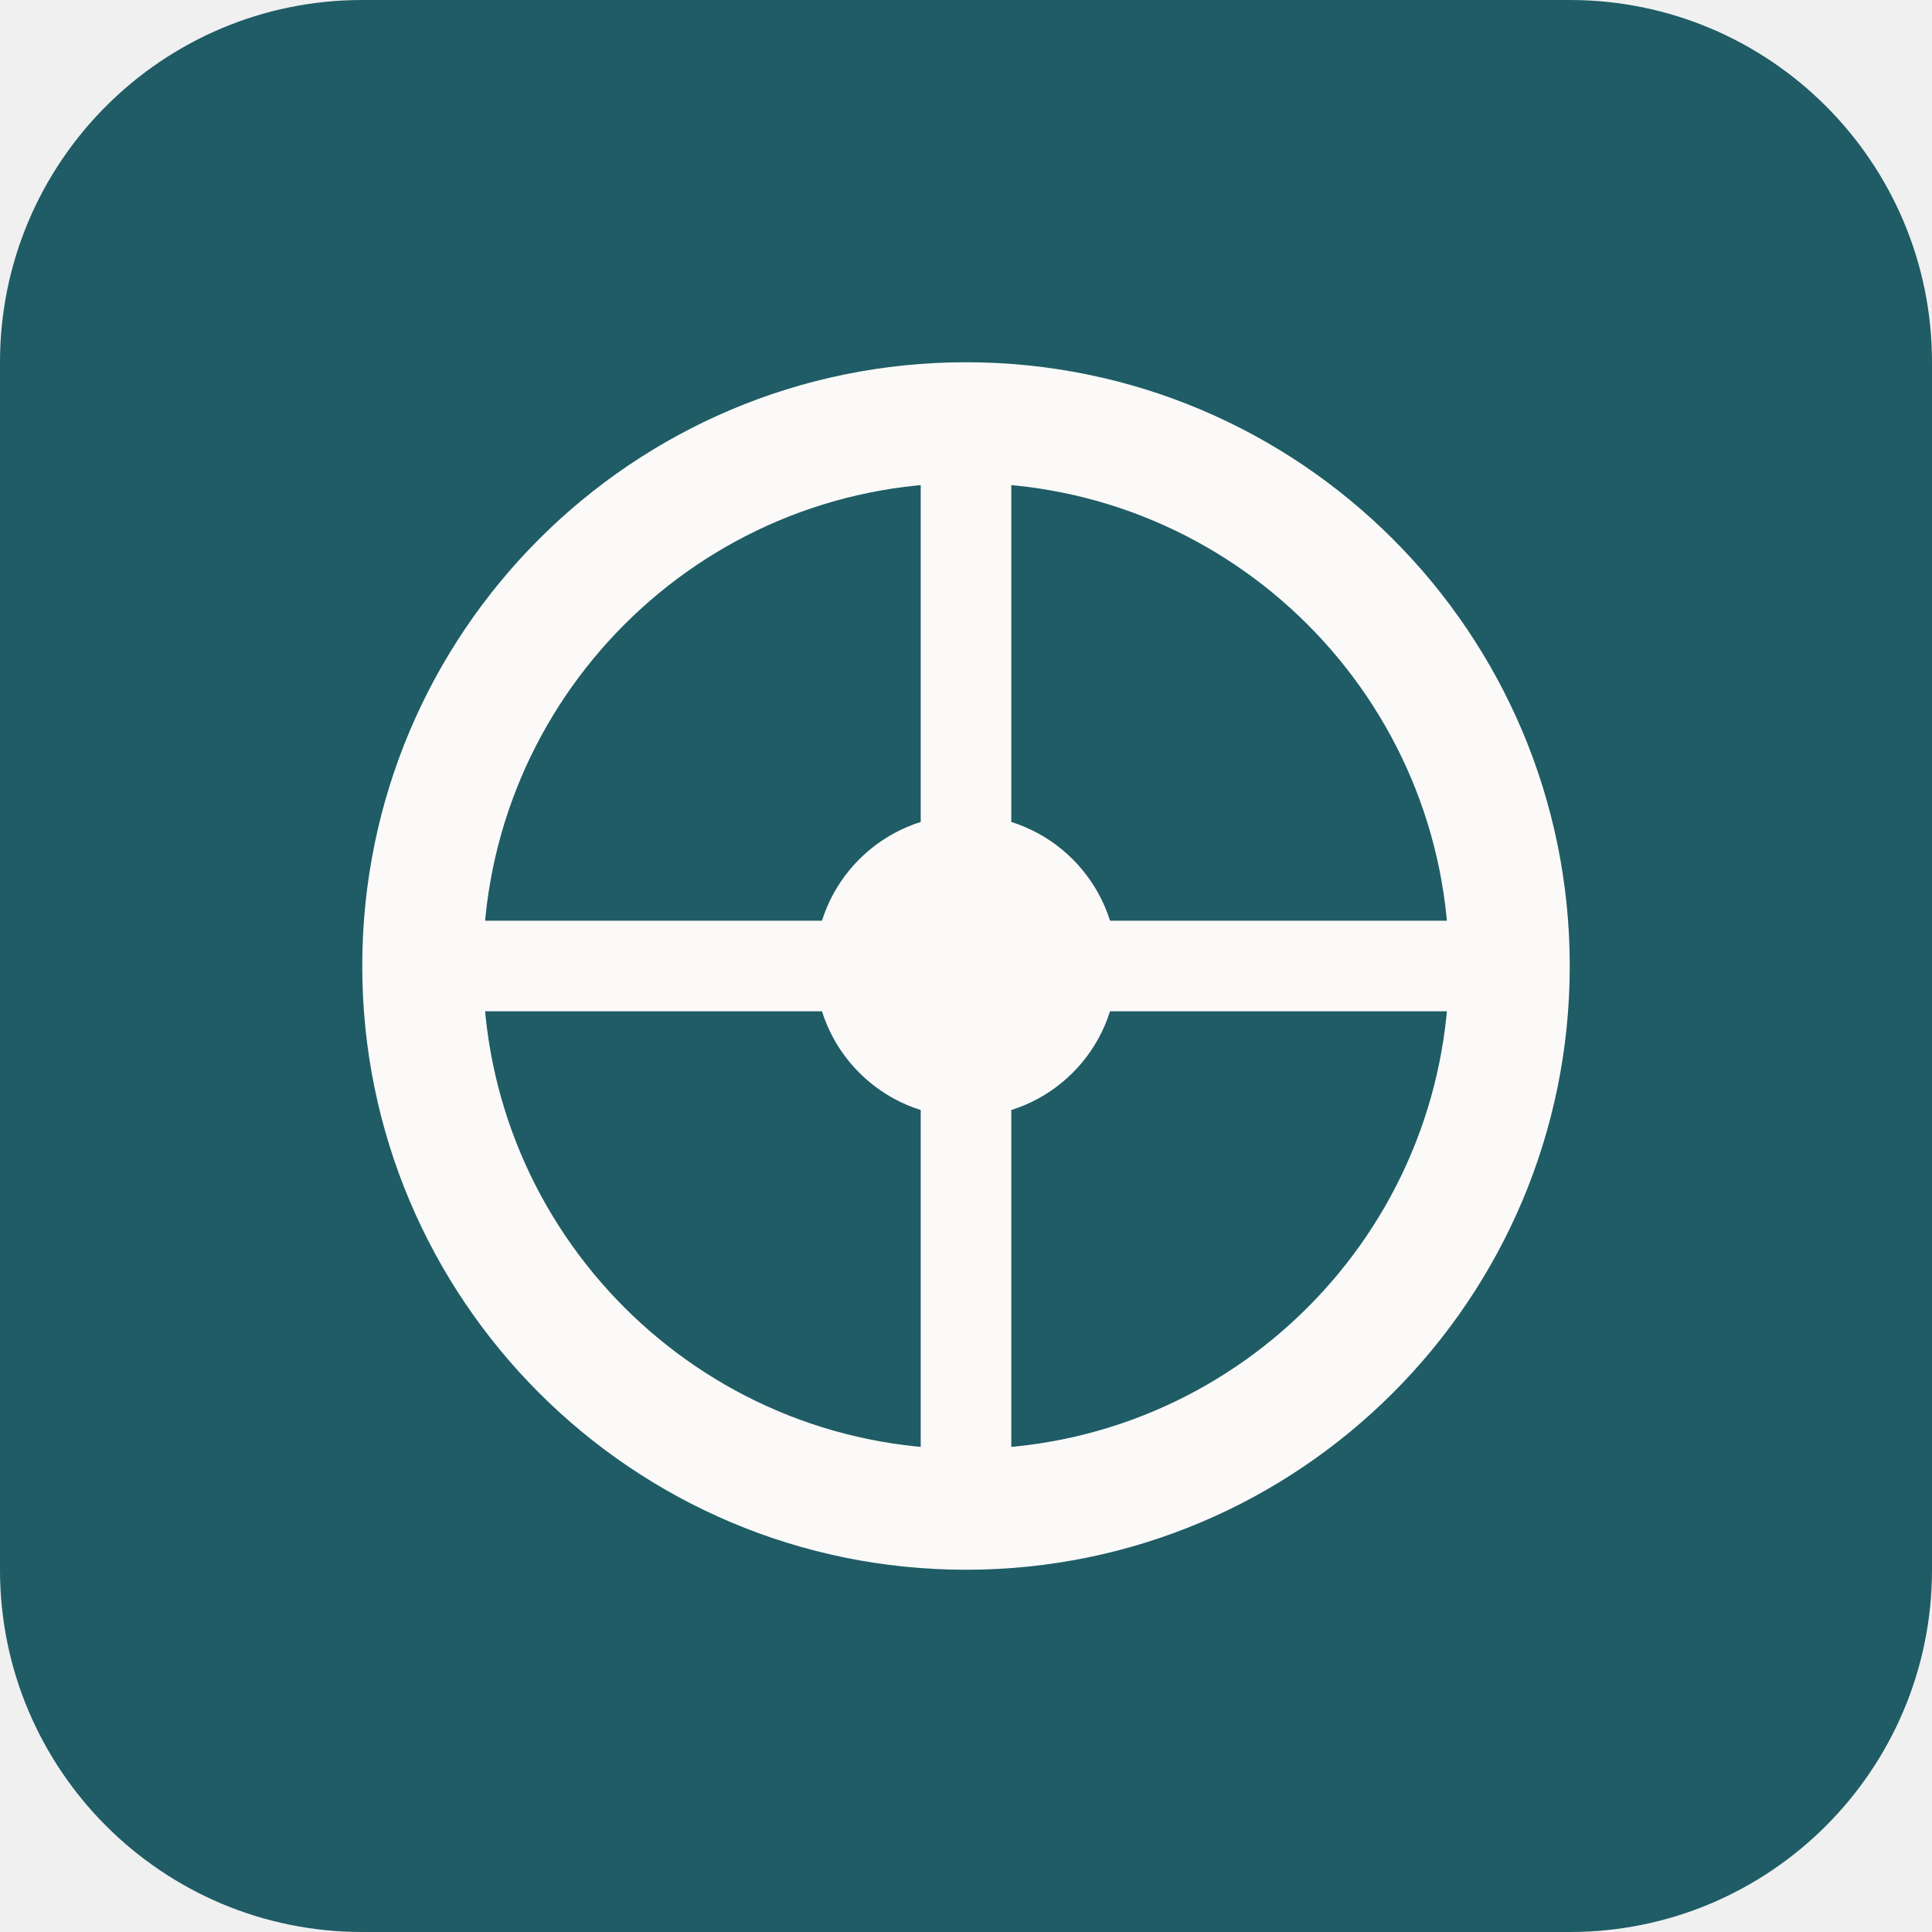
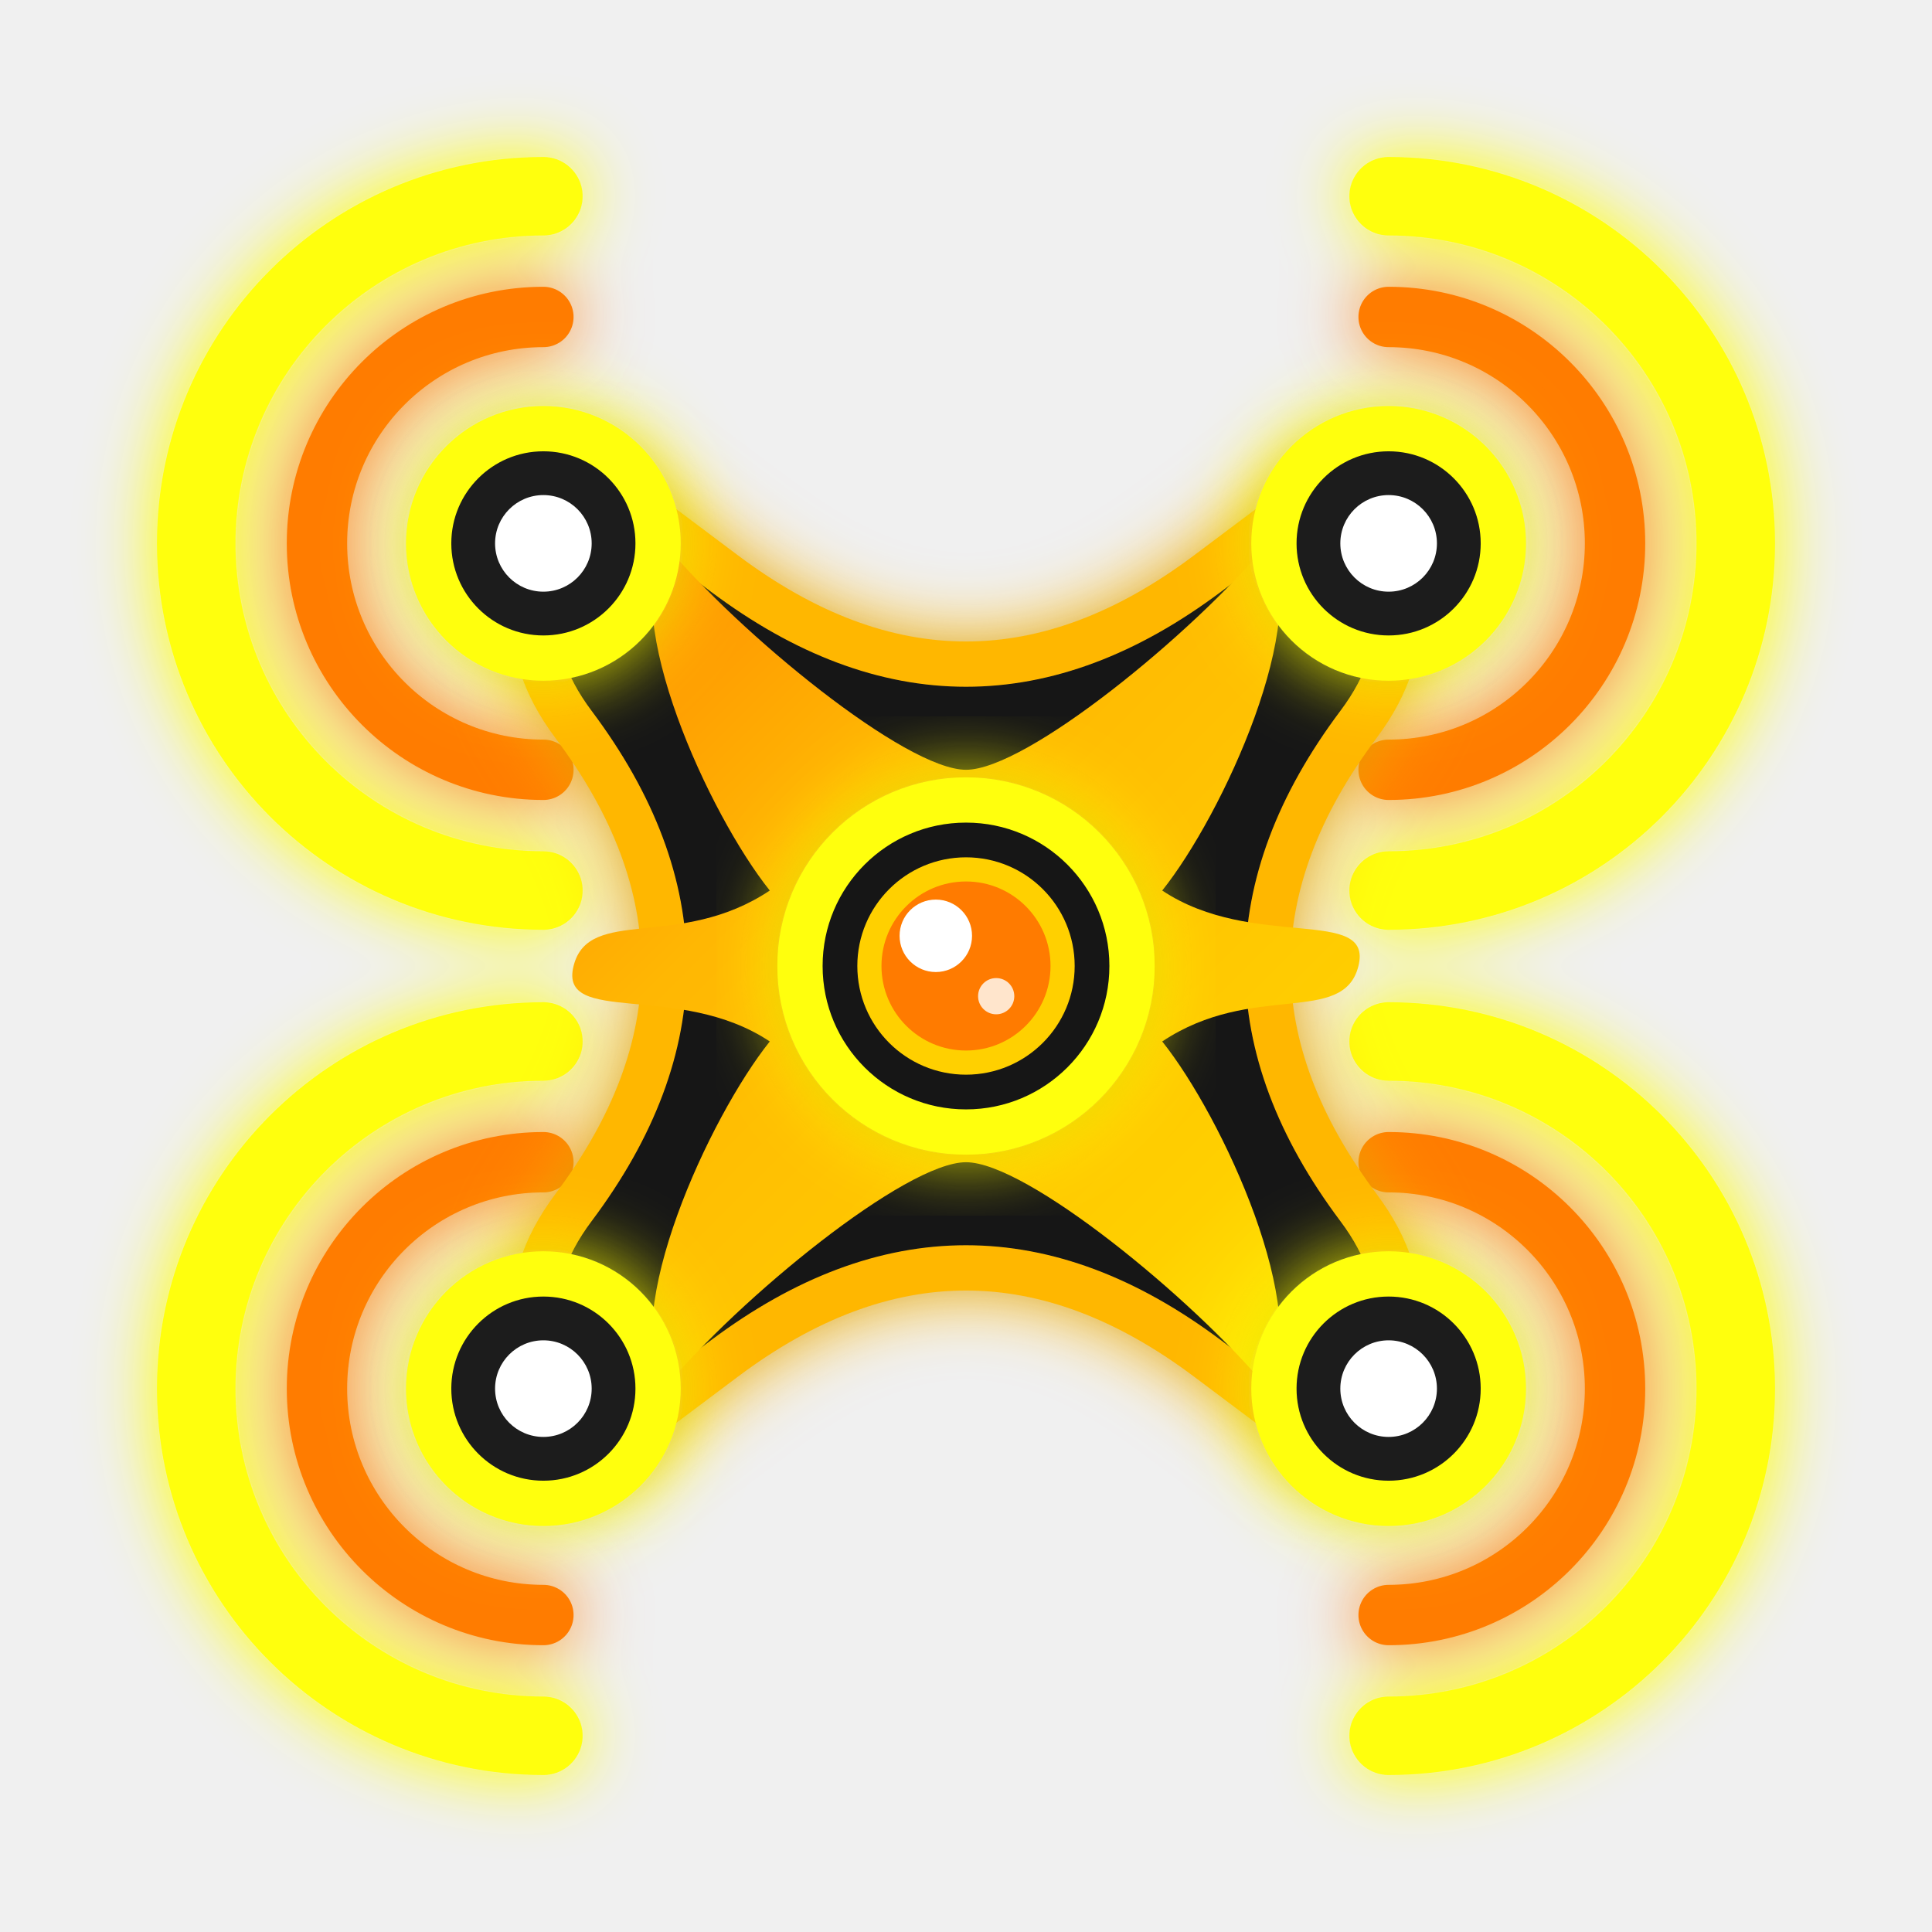
- <svg xmlns="http://www.w3.org/2000/svg" viewBox="0 0 32 32">
-   <rect width="32" height="32" rx="6" fill="#1f5c66" />
-   <circle cx="16" cy="16" r="9" fill="none" stroke="#fbfaf8" stroke-width="2" />
-   <path d="M16 7v18M7 16h18" stroke="#fbfaf8" stroke-width="1.5" />
-   <circle cx="16" cy="16" r="2.5" fill="#fbfaf8" />
+ <svg xmlns="http://www.w3.org/2000/svg" viewBox="0 0 64 64" width="100%" height="100%" fill="none">
+   <style>
+     .fav-drone-light { display: none; }
+     .fav-drone-dark { display: block; }
+     @media (prefers-color-scheme: light) {
+       .fav-drone-light { display: block; }
+       .fav-drone-dark { display: none; }
+     }
+   </style>
+   <defs>
+     <filter id="drone-glow-dark" x="-25%" y="-25%" width="150%" height="150%">
+       <feGaussianBlur stdDeviation="1.2" result="blur" />
+       <feMerge>
+         <feMergeNode in="blur" />
+         <feMergeNode in="SourceGraphic" />
+       </feMerge>
+     </filter>
+     <filter id="drone-shadow-light" x="-20%" y="-20%" width="140%" height="140%">
+       <feDropShadow dx="0" dy="0.5" stdDeviation="0.8" flood-color="#0f172a" flood-opacity="0.2" />
+     </filter>
+     <linearGradient id="drone-core-dark" x1="16" y1="16" x2="48" y2="48" gradientUnits="userSpaceOnUse">
+       <stop offset="0%" stop-color="#ff7b00" />
+       <stop offset="35%" stop-color="#ffb703" />
+       <stop offset="75%" stop-color="#ffd000" />
+       <stop offset="100%" stop-color="#ffff0d" />
+     </linearGradient>
+     <linearGradient id="drone-core-light" x1="16" y1="16" x2="48" y2="48" gradientUnits="userSpaceOnUse">
+       <stop offset="0%" stop-color="#ff7b00" />
+       <stop offset="100%" stop-color="#ea580c" />
+     </linearGradient>
+   </defs>
+   <g class="fav-drone-dark">
+     <g filter="url(#drone-glow-dark)">
+       <path d="M 18,6.5 A 11.5,11.5 0 0,0 6.5,18 A 11.5,11.5 0 0,0 18,29.5" fill="none" stroke="#ffff0d" stroke-width="2.6" stroke-linecap="round" />
+       <path d="M 18,10.5 A 7.5,7.5 0 0,0 10.5,18 A 7.5,7.5 0 0,0 18,25.5" fill="none" stroke="#ff7b00" stroke-width="2" stroke-linecap="round" />
+       <path d="M 46,6.5 A 11.5,11.5 0 0,1 57.5,18 A 11.5,11.5 0 0,1 46,29.5" fill="none" stroke="#ffff0d" stroke-width="2.6" stroke-linecap="round" />
+       <path d="M 46,10.5 A 7.5,7.5 0 0,1 53.5,18 A 7.5,7.5 0 0,1 46,25.5" fill="none" stroke="#ff7b00" stroke-width="2" stroke-linecap="round" />
+       <path d="M 46,57.5 A 11.5,11.5 0 0,0 57.5,46 A 11.5,11.5 0 0,0 46,34.5" fill="none" stroke="#ffff0d" stroke-width="2.6" stroke-linecap="round" />
+       <path d="M 46,53.5 A 7.5,7.5 0 0,0 53.5,46 A 7.5,7.5 0 0,0 46,38.5" fill="none" stroke="#ff7b00" stroke-width="2" stroke-linecap="round" />
+       <path d="M 18,57.5 A 11.5,11.5 0 0,1 6.5,46 A 11.5,11.5 0 0,1 18,34.5" fill="none" stroke="#ffff0d" stroke-width="2.6" stroke-linecap="round" />
+       <path d="M 18,53.5 A 7.5,7.5 0 0,1 10.5,46 A 7.5,7.5 0 0,1 18,38.5" fill="none" stroke="#ff7b00" stroke-width="2" stroke-linecap="round" />
+     </g>
+     <path d="M 20,16 L 24,19 Q 32,25 40,19 L 44,16 Q 48,20 45,24 Q 39,32 45,40 Q 48,44 44,48 L 40,45 Q 32,39 24,45 L 20,48 Q 16,44 19,40 Q 25,32 19,24 Q 16,20 20,16 Z" fill="#141518" stroke="#ffb703" stroke-width="1.5" stroke-linejoin="round" filter="url(#drone-glow-dark)" />
+     <path d="M 22,18 C 24.5,21 30,25.5 32,25.5 C 34,25.5 39.5,21 42,18 C 43.5,20.5 40.5,27 38.5,29.5 C 41.5,31.5 45.5,30 45,32 C 44.5,34 41.5,32.5 38.5,34.5 C 40.5,37 43.5,43.5 42,46 C 39.5,43 34,38.5 32,38.5 C 30,38.5 24.5,43 22,46 C 20.5,43.5 23.5,37 25.5,34.5 C 22.5,32.5 18.5,34 19,32 C 19.5,30 22.5,31.5 25.5,29.5 C 23.5,27 20.5,20.5 22,18 Z" fill="url(#drone-core-dark)" />
+     <g fill="#1a1b1e" stroke="#ffff0d" stroke-width="1.5" filter="url(#drone-glow-dark)">
+       <circle cx="18" cy="18" r="3.8" />
+       <circle cx="46" cy="18" r="3.8" />
+       <circle cx="46" cy="46" r="3.8" />
+       <circle cx="18" cy="46" r="3.8" />
+     </g>
+     <g fill="#ffffff">
+       <circle cx="18" cy="18" r="1.6" />
+       <circle cx="46" cy="18" r="1.6" />
+       <circle cx="46" cy="46" r="1.6" />
+       <circle cx="18" cy="46" r="1.6" />
+     </g>
+     <circle cx="32" cy="32" r="5.5" fill="#141518" stroke="#ffff0d" stroke-width="1.5" filter="url(#drone-glow-dark)" />
+     <circle cx="32" cy="32" r="3.2" fill="#ff7b00" stroke="#ffd000" stroke-width="0.8" />
+     <circle cx="31" cy="31" r="1.2" fill="#ffffff" />
+     <circle cx="33" cy="33" r="0.6" fill="#ffffff" opacity="0.8" />
+   </g>
+   <g class="fav-drone-light">
+     <g filter="url(#drone-shadow-light)">
+       <path d="M 18,6.5 A 11.5,11.5 0 0,0 6.5,18 A 11.5,11.5 0 0,0 18,29.5" fill="none" stroke="#0b3b60" stroke-width="2.8" stroke-linecap="round" />
+       <path d="M 18,10.5 A 7.5,7.5 0 0,0 10.5,18 A 7.5,7.5 0 0,0 18,25.5" fill="none" stroke="#ff7b00" stroke-width="2.2" stroke-linecap="round" />
+       <path d="M 46,6.5 A 11.5,11.5 0 0,1 57.5,18 A 11.5,11.5 0 0,1 46,29.5" fill="none" stroke="#0b3b60" stroke-width="2.8" stroke-linecap="round" />
+       <path d="M 46,10.5 A 7.5,7.5 0 0,1 53.5,18 A 7.5,7.5 0 0,1 46,25.5" fill="none" stroke="#ff7b00" stroke-width="2.2" stroke-linecap="round" />
+       <path d="M 46,57.5 A 11.5,11.5 0 0,0 57.5,46 A 11.5,11.5 0 0,0 46,34.5" fill="none" stroke="#0b3b60" stroke-width="2.8" stroke-linecap="round" />
+       <path d="M 46,53.5 A 7.5,7.5 0 0,0 53.5,46 A 7.5,7.5 0 0,0 46,38.5" fill="none" stroke="#ff7b00" stroke-width="2.2" stroke-linecap="round" />
+       <path d="M 18,57.5 A 11.5,11.5 0 0,1 6.5,46 A 11.5,11.5 0 0,1 18,34.5" fill="none" stroke="#0b3b60" stroke-width="2.8" stroke-linecap="round" />
+       <path d="M 18,53.5 A 7.5,7.5 0 0,1 10.5,46 A 7.5,7.5 0 0,1 18,38.5" fill="none" stroke="#ff7b00" stroke-width="2.2" stroke-linecap="round" />
+     </g>
+     <path d="M 20,16 L 24,19 Q 32,25 40,19 L 44,16 Q 48,20 45,24 Q 39,32 45,40 Q 48,44 44,48 L 40,45 Q 32,39 24,45 L 20,48 Q 16,44 19,40 Q 25,32 19,24 Q 16,20 20,16 Z" fill="#0b3b60" stroke="#072842" stroke-width="1.5" stroke-linejoin="round" filter="url(#drone-shadow-light)" />
+     <path d="M 22,18 C 24.5,21 30,25.5 32,25.5 C 34,25.5 39.5,21 42,18 C 43.5,20.5 40.5,27 38.5,29.5 C 41.5,31.5 45.5,30 45,32 C 44.5,34 41.5,32.5 38.5,34.5 C 40.5,37 43.5,43.5 42,46 C 39.5,43 34,38.5 32,38.5 C 30,38.5 24.5,43 22,46 C 20.5,43.5 23.5,37 25.5,34.5 C 22.5,32.5 18.5,34 19,32 C 19.5,30 22.5,31.5 25.5,29.5 C 23.5,27 20.5,20.5 22,18 Z" fill="url(#drone-core-light)" />
+     <g fill="#0b3b60" stroke="#072842" stroke-width="1.5" filter="url(#drone-shadow-light)">
+       <circle cx="18" cy="18" r="3.8" />
+       <circle cx="46" cy="18" r="3.8" />
+       <circle cx="46" cy="46" r="3.8" />
+       <circle cx="18" cy="46" r="3.8" />
+     </g>
+     <g fill="#ff7b00">
+       <circle cx="18" cy="18" r="1.8" />
+       <circle cx="46" cy="18" r="1.8" />
+       <circle cx="46" cy="46" r="1.8" />
+       <circle cx="18" cy="46" r="1.8" />
+     </g>
+     <circle cx="32" cy="32" r="5.5" fill="#072842" stroke="#0b3b60" stroke-width="1.5" filter="url(#drone-shadow-light)" />
+     <circle cx="32" cy="32" r="3.2" fill="#ff7b00" />
+     <circle cx="31" cy="31" r="1.2" fill="#ffffff" />
+   </g>
</svg>
